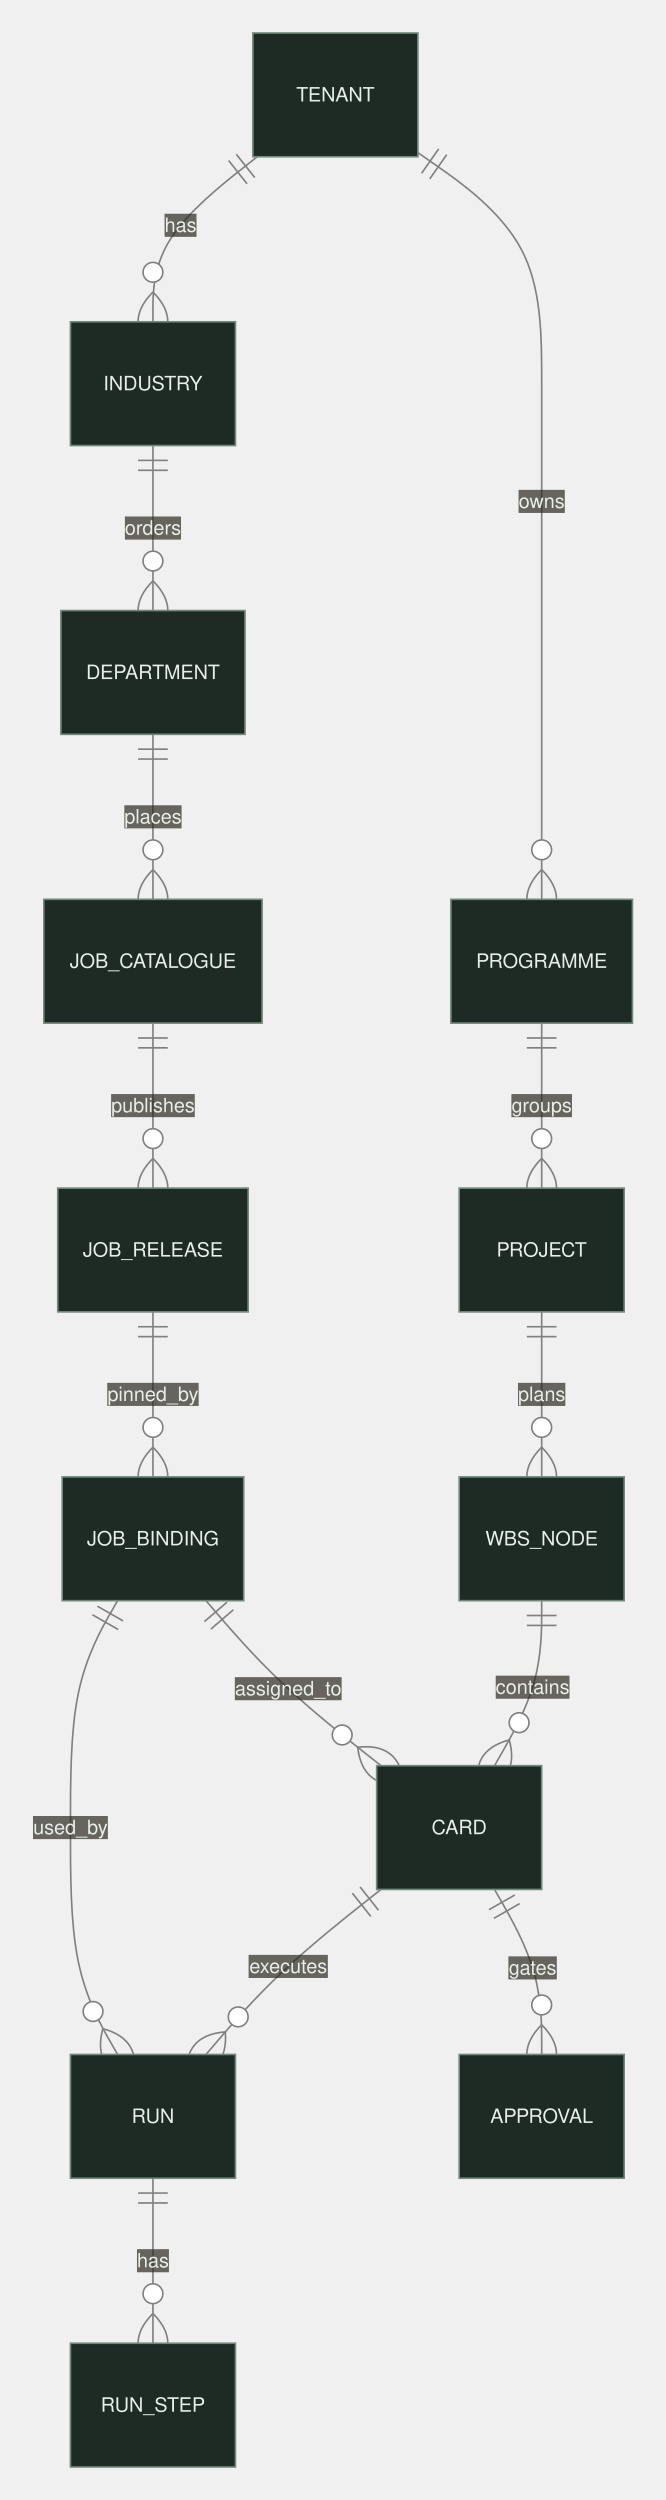
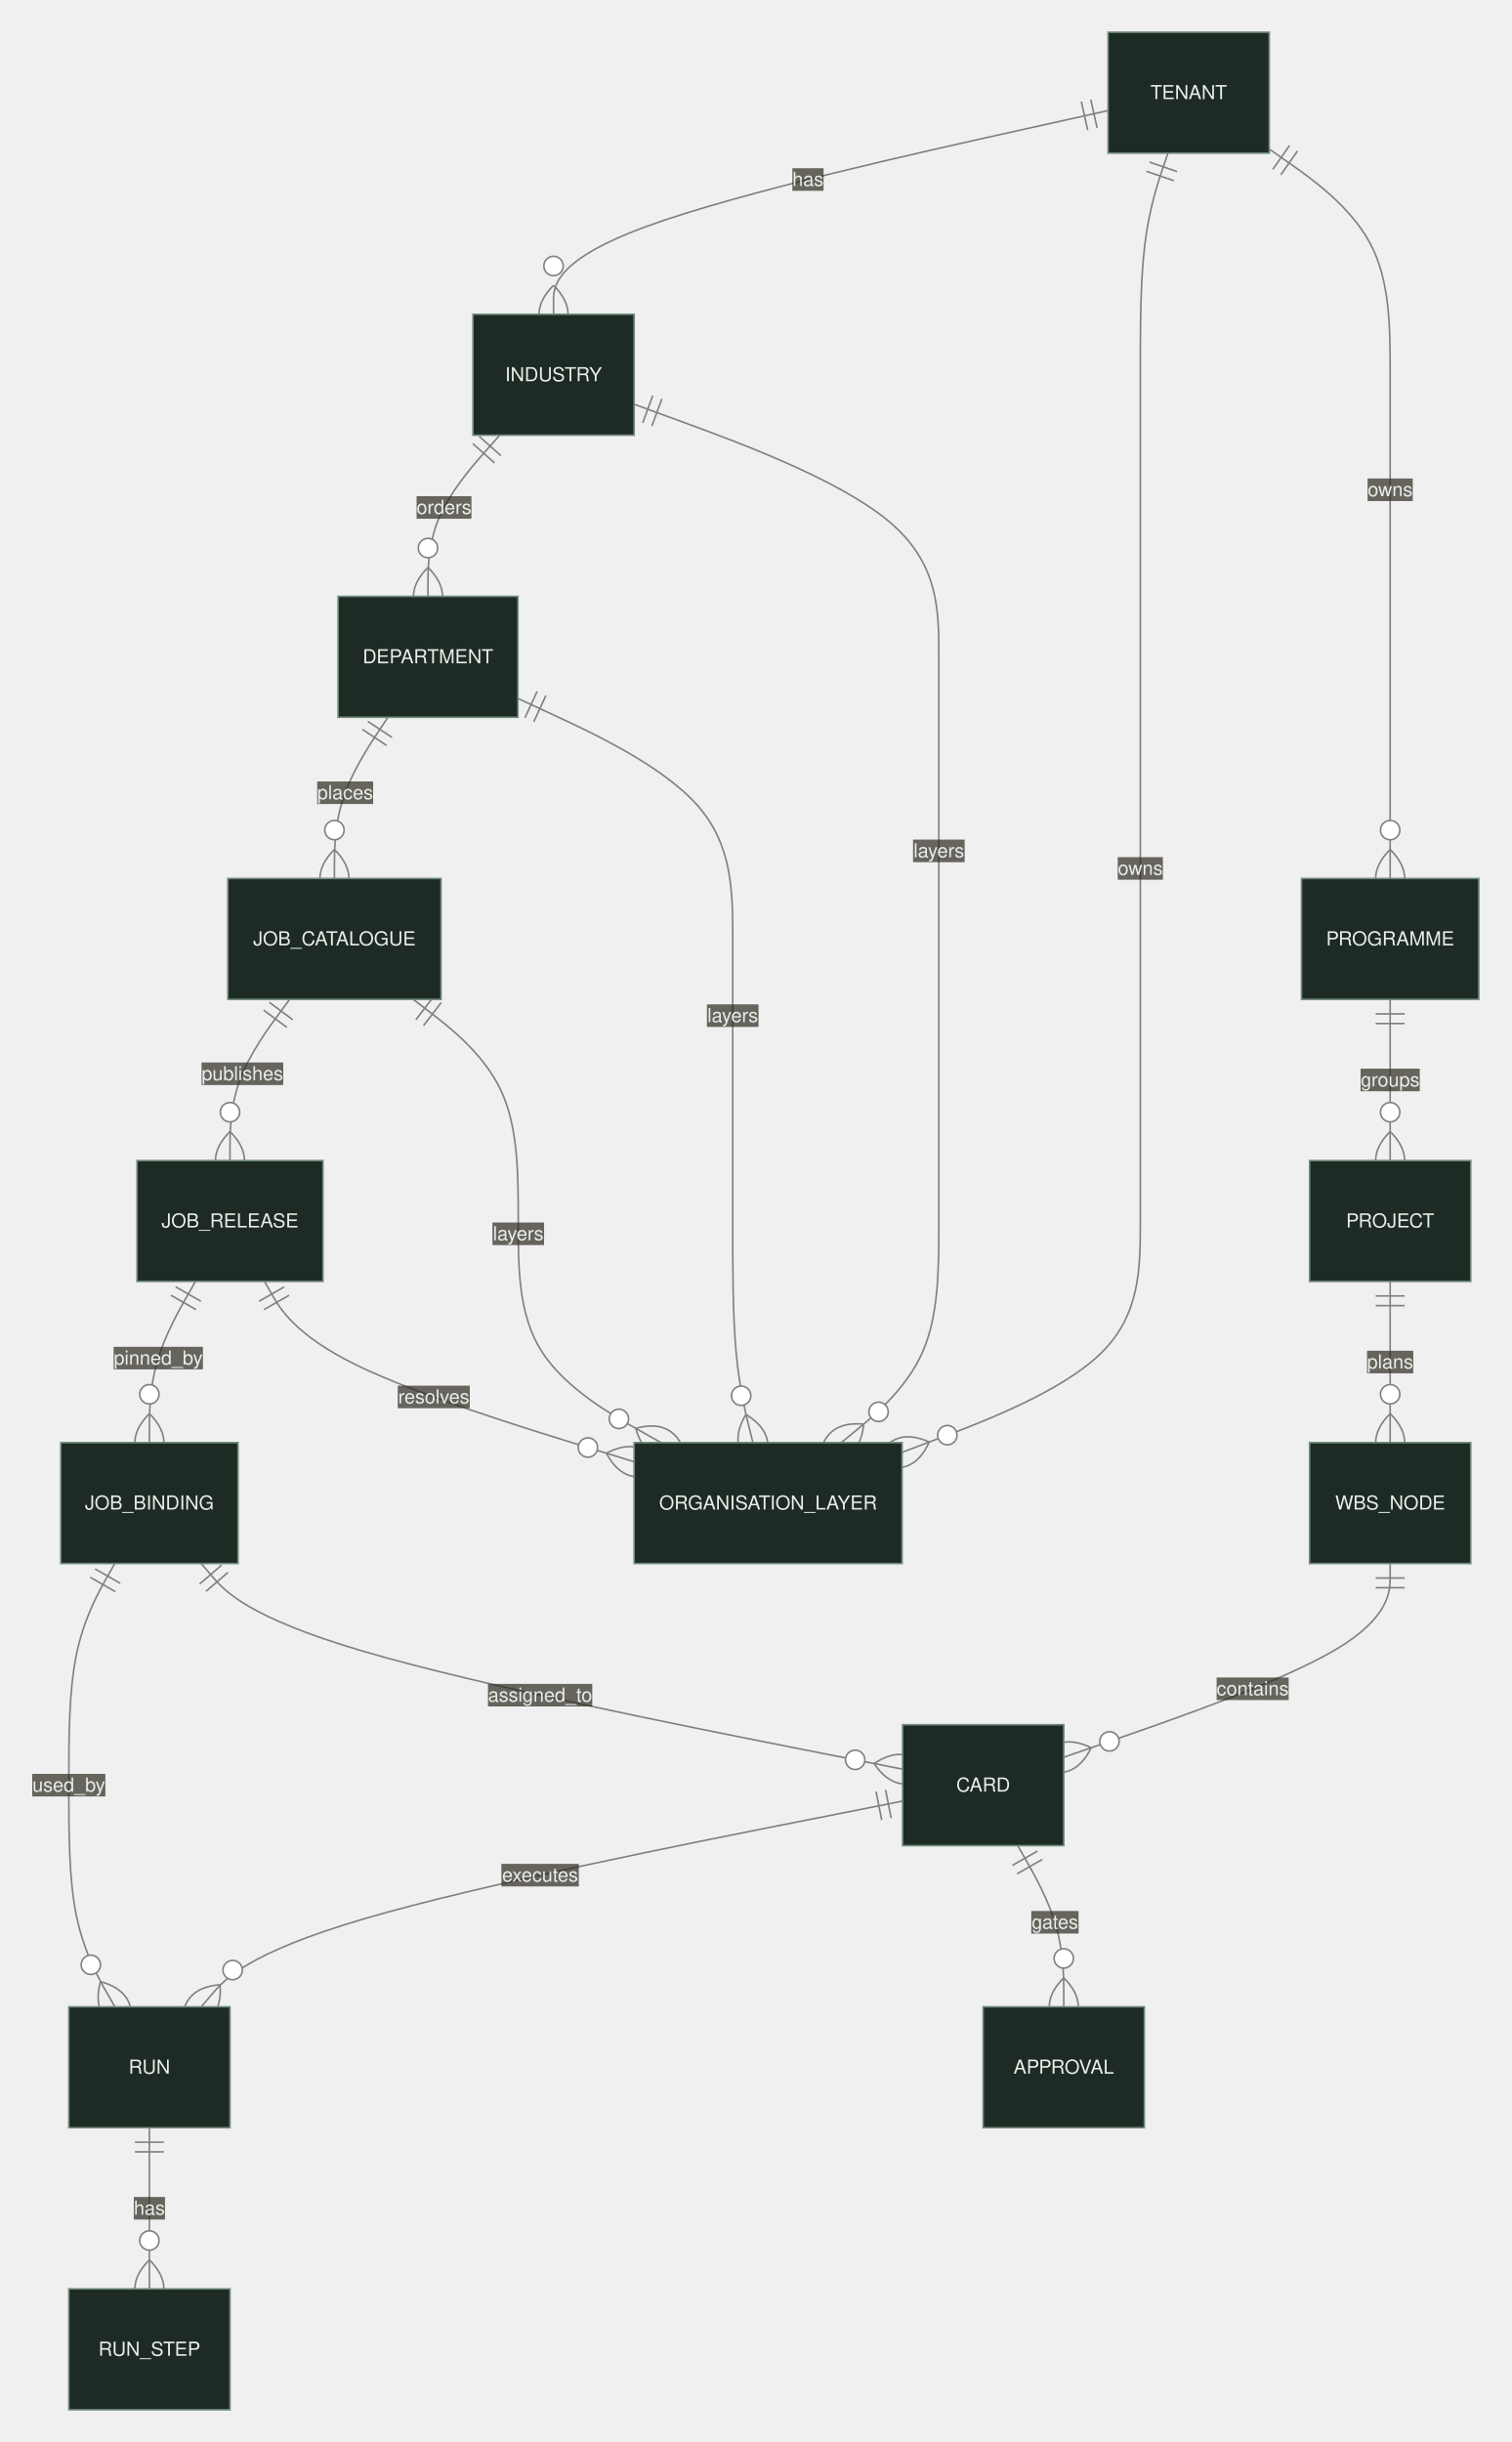
- <svg xmlns="http://www.w3.org/2000/svg" aria-roledescription="er" role="graphics-document document" viewBox="-6.555 0 403.265 1515" height="1515" width="403.265" id="my-svg" style="background-color: transparent;">
+ <svg xmlns="http://www.w3.org/2000/svg" aria-roledescription="er" role="graphics-document document" viewBox="-17.68 0 937.508 1515" height="1515" width="937.508" id="my-svg" style="background-color: transparent;">
  <style>#my-svg{font-family:IBM Plex Sans,Helvetica,Arial,sans-serif;font-size:14px;fill:#e8eee9;}#my-svg .error-icon{fill:#2c281f;}#my-svg .error-text{fill:#c9d6ce;stroke:#c9d6ce;}#my-svg .edge-thickness-normal{stroke-width:1px;}#my-svg .edge-thickness-thick{stroke-width:3.5px;}#my-svg .edge-pattern-solid{stroke-dasharray:0;}#my-svg .edge-thickness-invisible{stroke-width:0;fill:none;}#my-svg .edge-pattern-dashed{stroke-dasharray:3;}#my-svg .edge-pattern-dotted{stroke-dasharray:2;}#my-svg .marker{fill:#8aa596;stroke:#8aa596;}#my-svg .marker.cross{stroke:#8aa596;}#my-svg svg{font-family:IBM Plex Sans,Helvetica,Arial,sans-serif;font-size:14px;}#my-svg p{margin:0;}#my-svg .entityBox{fill:#1e2a24;stroke:#6f8a7a;}#my-svg .attributeBoxOdd{fill:#ffffff;stroke:#6f8a7a;}#my-svg .attributeBoxEven{fill:#f2f2f2;stroke:#6f8a7a;}#my-svg .relationshipLabelBox{fill:#2c281f;opacity:0.7;background-color:#2c281f;}#my-svg .relationshipLabelBox rect{opacity:0.5;}#my-svg .relationshipLine{stroke:#8aa596;}#my-svg .entityTitleText{text-anchor:middle;font-size:18px;fill:#e8eee9;}#my-svg #MD_PARENT_START{fill:#f5f5f5!important;stroke:#8aa596!important;stroke-width:1;}#my-svg #MD_PARENT_END{fill:#f5f5f5!important;stroke:#8aa596!important;stroke-width:1;}#my-svg :root{--mermaid-font-family:"trebuchet ms",verdana,arial,sans-serif;}</style>
  <g />
  <defs>
    <marker orient="auto" markerHeight="240" markerWidth="190" refY="7" refX="0" id="MD_PARENT_START">
      <path d="M 18,7 L9,13 L1,7 L9,1 Z" />
    </marker>
  </defs>
  <defs>
    <marker orient="auto" markerHeight="28" markerWidth="20" refY="7" refX="19" id="MD_PARENT_END">
      <path d="M 18,7 L9,13 L1,7 L9,1 Z" />
    </marker>
  </defs>
  <defs>
    <marker orient="auto" markerHeight="18" markerWidth="18" refY="9" refX="0" id="ONLY_ONE_START">
      <path d="M9,0 L9,18 M15,0 L15,18" fill="none" stroke="gray" />
    </marker>
  </defs>
  <defs>
    <marker orient="auto" markerHeight="18" markerWidth="18" refY="9" refX="18" id="ONLY_ONE_END">
      <path d="M3,0 L3,18 M9,0 L9,18" fill="none" stroke="gray" />
    </marker>
  </defs>
  <defs>
    <marker orient="auto" markerHeight="18" markerWidth="30" refY="9" refX="0" id="ZERO_OR_ONE_START">
      <circle r="6" cy="9" cx="21" fill="white" stroke="gray" />
      <path d="M9,0 L9,18" fill="none" stroke="gray" />
    </marker>
  </defs>
  <defs>
    <marker orient="auto" markerHeight="18" markerWidth="30" refY="9" refX="30" id="ZERO_OR_ONE_END">
      <circle r="6" cy="9" cx="9" fill="white" stroke="gray" />
      <path d="M21,0 L21,18" fill="none" stroke="gray" />
    </marker>
  </defs>
  <defs>
    <marker orient="auto" markerHeight="36" markerWidth="45" refY="18" refX="18" id="ONE_OR_MORE_START">
      <path d="M0,18 Q 18,0 36,18 Q 18,36 0,18 M42,9 L42,27" fill="none" stroke="gray" />
    </marker>
  </defs>
  <defs>
    <marker orient="auto" markerHeight="36" markerWidth="45" refY="18" refX="27" id="ONE_OR_MORE_END">
      <path d="M3,9 L3,27 M9,18 Q27,0 45,18 Q27,36 9,18" fill="none" stroke="gray" />
    </marker>
  </defs>
  <defs>
    <marker orient="auto" markerHeight="36" markerWidth="57" refY="18" refX="18" id="ZERO_OR_MORE_START">
      <circle r="6" cy="18" cx="48" fill="white" stroke="gray" />
      <path d="M0,18 Q18,0 36,18 Q18,36 0,18" fill="none" stroke="gray" />
    </marker>
  </defs>
  <defs>
    <marker orient="auto" markerHeight="36" markerWidth="57" refY="18" refX="39" id="ZERO_OR_MORE_END">
      <circle r="6" cy="18" cx="9" fill="white" stroke="gray" />
      <path d="M21,18 Q39,0 57,18 Q39,36 21,18" fill="none" stroke="gray" />
    </marker>
  </defs>
-   <path style="stroke: gray; fill: none;" marker-start="url(#ONLY_ONE_START)" marker-end="url(#ZERO_OR_MORE_END)" d="M149.316,95L138.785,103.333C128.255,111.667,107.194,128.333,96.663,145C86.133,161.667,86.133,178.333,86.133,186.667L86.133,195" class="er relationshipLine" />
-   <path style="stroke: gray; fill: none;" marker-start="url(#ONLY_ONE_START)" marker-end="url(#ZERO_OR_MORE_END)" d="M86.133,270L86.133,278.333C86.133,286.667,86.133,303.333,86.133,320C86.133,336.667,86.133,353.333,86.133,361.667L86.133,370" class="er relationshipLine" />
-   <path style="stroke: gray; fill: none;" marker-start="url(#ONLY_ONE_START)" marker-end="url(#ZERO_OR_MORE_END)" d="M86.133,445L86.133,453.333C86.133,461.667,86.133,478.333,86.133,495C86.133,511.667,86.133,528.333,86.133,536.667L86.133,545" class="er relationshipLine" />
-   <path style="stroke: gray; fill: none;" marker-start="url(#ONLY_ONE_START)" marker-end="url(#ZERO_OR_MORE_END)" d="M86.133,620L86.133,628.333C86.133,636.667,86.133,653.333,86.133,670C86.133,686.667,86.133,703.333,86.133,711.667L86.133,720" class="er relationshipLine" />
-   <path style="stroke: gray; fill: none;" marker-start="url(#ONLY_ONE_START)" marker-end="url(#ZERO_OR_MORE_END)" d="M86.133,795L86.133,803.333C86.133,811.667,86.133,828.333,86.133,845C86.133,861.667,86.133,878.333,86.133,886.667L86.133,895" class="er relationshipLine" />
-   <path style="stroke: gray; fill: none;" marker-start="url(#ONLY_ONE_START)" marker-end="url(#ZERO_OR_MORE_END)" d="M246.703,92.5L259.203,101.25C271.703,110,296.703,127.5,309.203,150.833C321.703,174.167,321.703,203.333,321.703,232.5C321.703,261.667,321.703,290.833,321.703,320C321.703,349.167,321.703,378.333,321.703,407.5C321.703,436.667,321.703,465.833,321.703,488.75C321.703,511.667,321.703,528.333,321.703,536.667L321.703,545" class="er relationshipLine" />
-   <path style="stroke: gray; fill: none;" marker-start="url(#ONLY_ONE_START)" marker-end="url(#ZERO_OR_MORE_END)" d="M321.703,620L321.703,628.333C321.703,636.667,321.703,653.333,321.703,670C321.703,686.667,321.703,703.333,321.703,711.667L321.703,720" class="er relationshipLine" />
-   <path style="stroke: gray; fill: none;" marker-start="url(#ONLY_ONE_START)" marker-end="url(#ZERO_OR_MORE_END)" d="M321.703,795L321.703,803.333C321.703,811.667,321.703,828.333,321.703,845C321.703,861.667,321.703,878.333,321.703,886.667L321.703,895" class="er relationshipLine" />
-   <path style="stroke: gray; fill: none;" marker-start="url(#ONLY_ONE_START)" marker-end="url(#ZERO_OR_MORE_END)" d="M321.703,970L321.703,978.333C321.703,986.667,321.703,1003.333,316.941,1020C312.179,1036.667,302.656,1053.333,297.894,1061.667L293.132,1070" class="er relationshipLine" />
-   <path style="stroke: gray; fill: none;" marker-start="url(#ONLY_ONE_START)" marker-end="url(#ZERO_OR_MORE_END)" d="M224.316,1145L213.785,1153.333C203.255,1161.667,182.194,1178.333,164.52,1195C146.847,1211.667,132.561,1228.333,125.419,1236.667L118.276,1245" class="er relationshipLine" />
-   <path style="stroke: gray; fill: none;" marker-start="url(#ONLY_ONE_START)" marker-end="url(#ZERO_OR_MORE_END)" d="M86.133,1320L86.133,1328.333C86.133,1336.667,86.133,1353.333,86.133,1370C86.133,1386.667,86.133,1403.333,86.133,1411.667L86.133,1420" class="er relationshipLine" />
-   <path style="stroke: gray; fill: none;" marker-start="url(#ONLY_ONE_START)" marker-end="url(#ZERO_OR_MORE_END)" d="M293.132,1145L297.894,1153.333C302.656,1161.667,312.179,1178.333,316.941,1195C321.703,1211.667,321.703,1228.333,321.703,1236.667L321.703,1245" class="er relationshipLine" />
-   <path style="stroke: gray; fill: none;" marker-start="url(#ONLY_ONE_START)" marker-end="url(#ZERO_OR_MORE_END)" d="M118.276,970L125.419,978.333C132.561,986.667,146.847,1003.333,164.52,1020C182.194,1036.667,203.255,1053.333,213.785,1061.667L224.316,1070" class="er relationshipLine" />
-   <path style="stroke: gray; fill: none;" marker-start="url(#ONLY_ONE_START)" marker-end="url(#ZERO_OR_MORE_END)" d="M64.704,970L59.942,978.333C55.18,986.667,45.657,1003.333,40.895,1026.25C36.133,1049.167,36.133,1078.333,36.133,1107.5C36.133,1136.667,36.133,1165.833,40.895,1188.75C45.657,1211.667,55.18,1228.333,59.942,1236.667L64.704,1245" class="er relationshipLine" />
-   <g transform="translate(146.7031,20 )" id="entity-TENANT-8cffc7bf-74b3-5549-8edd-b682612751bd">
+   <path style="stroke: gray; fill: none;" marker-start="url(#ONLY_ONE_START)" marker-end="url(#ZERO_OR_MORE_END)" d="M669.82,68.602L612.475,81.335C555.13,94.068,440.44,119.534,383.095,140.6C325.75,161.667,325.75,178.333,325.75,186.667L325.75,195" class="er relationshipLine" />
+   <path style="stroke: gray; fill: none;" marker-start="url(#ONLY_ONE_START)" marker-end="url(#ZERO_OR_MORE_END)" d="M292.367,270L284.948,278.333C277.53,286.667,262.693,303.333,255.274,320C247.855,336.667,247.855,353.333,247.855,361.667L247.855,370" class="er relationshipLine" />
+   <path style="stroke: gray; fill: none;" marker-start="url(#ONLY_ONE_START)" marker-end="url(#ZERO_OR_MORE_END)" d="M222.98,445L217.452,453.333C211.924,461.667,200.868,478.333,195.34,495C189.813,511.667,189.813,528.333,189.813,536.667L189.813,545" class="er relationshipLine" />
+   <path style="stroke: gray; fill: none;" marker-start="url(#ONLY_ONE_START)" marker-end="url(#ZERO_OR_MORE_END)" d="M162.039,620L155.867,628.333C149.695,636.667,137.352,653.333,131.18,670C125.008,686.667,125.008,703.333,125.008,711.667L125.008,720" class="er relationshipLine" />
+   <path style="stroke: gray; fill: none;" marker-start="url(#ONLY_ONE_START)" marker-end="url(#ZERO_OR_MORE_END)" d="M103.579,795L98.817,803.333C94.055,811.667,84.532,828.333,79.77,845C75.008,861.667,75.008,878.333,75.008,886.667L75.008,895" class="er relationshipLine" />
+   <path style="stroke: gray; fill: none;" marker-start="url(#ONLY_ONE_START)" marker-end="url(#ZERO_OR_MORE_END)" d="M706.96,95L704.102,103.333C701.244,111.667,695.528,128.333,692.67,151.25C689.813,174.167,689.813,203.333,689.813,232.5C689.813,261.667,689.813,290.833,689.813,320C689.813,349.167,689.813,378.333,689.813,407.5C689.813,436.667,689.813,465.833,689.813,495C689.813,524.167,689.813,553.333,689.813,582.5C689.813,611.667,689.813,640.833,689.813,670C689.813,699.167,689.813,728.333,689.813,757.5C689.813,786.667,689.813,815.833,665.18,839.75C640.547,863.667,591.281,882.334,566.648,891.667L542.016,901.001" class="er relationshipLine" />
+   <path style="stroke: gray; fill: none;" marker-start="url(#ONLY_ONE_START)" marker-end="url(#ZERO_OR_MORE_END)" d="M375.75,250.801L407.26,262.334C438.771,273.867,501.792,296.934,533.302,323.05C564.813,349.167,564.813,378.333,564.813,407.5C564.813,436.667,564.813,465.833,564.813,495C564.813,524.167,564.813,553.333,564.813,582.5C564.813,611.667,564.813,640.833,564.813,670C564.813,699.167,564.813,728.333,564.813,757.5C564.813,786.667,564.813,815.833,554.724,838.75C544.635,861.667,524.458,878.333,514.37,886.667L504.281,895" class="er relationshipLine" />
+   <path style="stroke: gray; fill: none;" marker-start="url(#ONLY_ONE_START)" marker-end="url(#ZERO_OR_MORE_END)" d="M303.645,433.32L325.857,443.6C348.069,453.88,392.493,474.44,414.706,499.303C436.918,524.167,436.918,553.333,436.918,582.5C436.918,611.667,436.918,640.833,436.918,670C436.918,699.167,436.918,728.333,436.918,757.5C436.918,786.667,436.918,815.833,439.01,838.75C441.102,861.667,445.286,878.333,447.377,886.667L449.469,895" class="er relationshipLine" />
+   <path style="stroke: gray; fill: none;" marker-start="url(#ONLY_ONE_START)" marker-end="url(#ZERO_OR_MORE_END)" d="M238.686,620L249.547,628.333C260.408,636.667,282.13,653.333,292.991,676.25C303.852,699.167,303.852,728.333,303.852,757.5C303.852,786.667,303.852,815.833,318.616,838.75C333.381,861.667,362.911,878.333,377.676,886.667L392.441,895" class="er relationshipLine" />
+   <path style="stroke: gray; fill: none;" marker-start="url(#ONLY_ONE_START)" marker-end="url(#ZERO_OR_MORE_END)" d="M146.436,795L151.198,803.333C155.96,811.667,165.484,828.333,203.703,846.979C241.922,865.625,308.836,886.25,342.293,896.563L375.75,906.876" class="er relationshipLine" />
+   <path style="stroke: gray; fill: none;" marker-start="url(#ONLY_ONE_START)" marker-end="url(#ZERO_OR_MORE_END)" d="M769.82,92.5L782.32,101.25C794.82,110,819.82,127.5,832.32,150.833C844.82,174.167,844.82,203.333,844.82,232.5C844.82,261.667,844.82,290.833,844.82,320C844.82,349.167,844.82,378.333,844.82,407.5C844.82,436.667,844.82,465.833,844.82,488.75C844.82,511.667,844.82,528.333,844.82,536.667L844.82,545" class="er relationshipLine" />
+   <path style="stroke: gray; fill: none;" marker-start="url(#ONLY_ONE_START)" marker-end="url(#ZERO_OR_MORE_END)" d="M844.82,620L844.82,628.333C844.82,636.667,844.82,653.333,844.82,670C844.82,686.667,844.82,703.333,844.82,711.667L844.82,720" class="er relationshipLine" />
+   <path style="stroke: gray; fill: none;" marker-start="url(#ONLY_ONE_START)" marker-end="url(#ZERO_OR_MORE_END)" d="M844.82,795L844.82,803.333C844.82,811.667,844.82,828.333,844.82,845C844.82,861.667,844.82,878.333,844.82,886.667L844.82,895" class="er relationshipLine" />
+   <path style="stroke: gray; fill: none;" marker-start="url(#ONLY_ONE_START)" marker-end="url(#ZERO_OR_MORE_END)" d="M844.82,970L844.82,978.333C844.82,986.667,844.82,1003.333,811.07,1023.362C777.319,1043.391,709.818,1066.782,676.067,1078.478L642.316,1090.174" class="er relationshipLine" />
+   <path style="stroke: gray; fill: none;" marker-start="url(#ONLY_ONE_START)" marker-end="url(#ZERO_OR_MORE_END)" d="M542.316,1117.391L476.932,1130.326C411.547,1143.261,280.777,1169.13,208.25,1190.399C135.722,1211.667,121.436,1228.333,114.294,1236.667L107.151,1245" class="er relationshipLine" />
+   <path style="stroke: gray; fill: none;" marker-start="url(#ONLY_ONE_START)" marker-end="url(#ZERO_OR_MORE_END)" d="M75.008,1320L75.008,1328.333C75.008,1336.667,75.008,1353.333,75.008,1370C75.008,1386.667,75.008,1403.333,75.008,1411.667L75.008,1420" class="er relationshipLine" />
+   <path style="stroke: gray; fill: none;" marker-start="url(#ONLY_ONE_START)" marker-end="url(#ZERO_OR_MORE_END)" d="M613.745,1145L618.507,1153.333C623.269,1161.667,632.793,1178.333,637.555,1195C642.316,1211.667,642.316,1228.333,642.316,1236.667L642.316,1245" class="er relationshipLine" />
+   <path style="stroke: gray; fill: none;" marker-start="url(#ONLY_ONE_START)" marker-end="url(#ZERO_OR_MORE_END)" d="M107.151,970L114.294,978.333C121.436,986.667,135.722,1003.333,208.25,1024.601C280.777,1045.87,411.547,1071.739,476.932,1084.674L542.316,1097.609" class="er relationshipLine" />
+   <path style="stroke: gray; fill: none;" marker-start="url(#ONLY_ONE_START)" marker-end="url(#ZERO_OR_MORE_END)" d="M53.579,970L48.817,978.333C44.055,986.667,34.532,1003.333,29.77,1026.25C25.008,1049.167,25.008,1078.333,25.008,1107.5C25.008,1136.667,25.008,1165.833,29.77,1188.75C34.532,1211.667,44.055,1228.333,48.817,1236.667L53.579,1245" class="er relationshipLine" />
+   <g transform="translate(669.8203,20 )" id="entity-TENANT-8cffc7bf-74b3-5549-8edd-b682612751bd">
    <rect height="75" width="100" y="0" x="0" class="er entityBox" />
    <text style="dominant-baseline: middle; text-anchor: middle; font-size: 12px;" transform="translate(50,37.5)" y="0" x="0" id="text-entity-TENANT-8cffc7bf-74b3-5549-8edd-b682612751bd" class="er entityLabel">TENANT</text>
  </g>
-   <g transform="translate(36.13281,195 )" id="entity-INDUSTRY-b24a9cc8-d503-54ec-b4a4-299165b13363">
+   <g transform="translate(275.75,195 )" id="entity-INDUSTRY-b24a9cc8-d503-54ec-b4a4-299165b13363">
    <rect height="75" width="100" y="0" x="0" class="er entityBox" />
    <text style="dominant-baseline: middle; text-anchor: middle; font-size: 12px;" transform="translate(50,37.5)" y="0" x="0" id="text-entity-INDUSTRY-b24a9cc8-d503-54ec-b4a4-299165b13363" class="er entityLabel">INDUSTRY</text>
  </g>
-   <g transform="translate(30.34375,370 )" id="entity-DEPARTMENT-c8b8b6c6-7645-582a-93ce-ec93aca41f07">
+   <g transform="translate(192.0664,370 )" id="entity-DEPARTMENT-c8b8b6c6-7645-582a-93ce-ec93aca41f07">
    <rect height="75" width="111.578" y="0" x="0" class="er entityBox" />
    <text style="dominant-baseline: middle; text-anchor: middle; font-size: 12px;" transform="translate(55.78906,37.5)" y="0" x="0" id="text-entity-DEPARTMENT-c8b8b6c6-7645-582a-93ce-ec93aca41f07" class="er entityLabel">DEPARTMENT</text>
  </g>
-   <g transform="translate(20,545 )" id="entity-JOBCATALOGUE-88e23f4f-b89b-543e-b48f-01fd8c40ca5e">
+   <g transform="translate(123.6797,545 )" id="entity-JOBCATALOGUE-88e23f4f-b89b-543e-b48f-01fd8c40ca5e">
    <rect height="75" width="132.266" y="0" x="0" class="er entityBox" />
    <text style="dominant-baseline: middle; text-anchor: middle; font-size: 12px;" transform="translate(66.13281,37.5)" y="0" x="0" id="text-entity-JOBCATALOGUE-88e23f4f-b89b-543e-b48f-01fd8c40ca5e" class="er entityLabel">JOB_CATALOGUE</text>
  </g>
-   <g transform="translate(28.44531,720 )" id="entity-JOBRELEASE-41348d5a-c168-5153-a61b-93bad2d7f9dc">
+   <g transform="translate(67.32031,720 )" id="entity-JOBRELEASE-41348d5a-c168-5153-a61b-93bad2d7f9dc">
    <rect height="75" width="115.375" y="0" x="0" class="er entityBox" />
    <text style="dominant-baseline: middle; text-anchor: middle; font-size: 12px;" transform="translate(57.6875,37.5)" y="0" x="0" id="text-entity-JOBRELEASE-41348d5a-c168-5153-a61b-93bad2d7f9dc" class="er entityLabel">JOB_RELEASE</text>
  </g>
-   <g transform="translate(31.125,895 )" id="entity-JOBBINDING-93249e7e-0753-5f55-b24e-6bc2646c5bc9">
+   <g transform="translate(20,895 )" id="entity-JOBBINDING-93249e7e-0753-5f55-b24e-6bc2646c5bc9">
    <rect height="75" width="110.016" y="0" x="0" class="er entityBox" />
    <text style="dominant-baseline: middle; text-anchor: middle; font-size: 12px;" transform="translate(55.00781,37.5)" y="0" x="0" id="text-entity-JOBBINDING-93249e7e-0753-5f55-b24e-6bc2646c5bc9" class="er entityLabel">JOB_BINDING</text>
  </g>
-   <g transform="translate(266.6953,545 )" id="entity-PROGRAMME-62d55328-f257-510d-9439-1f3db006f5e4">
+   <g transform="translate(375.75,895 )" id="entity-ORGANISATIONLAYER-d7b2dcb7-e233-56bb-8891-5d7a199adb34">
+     <rect height="75" width="166.266" y="0" x="0" class="er entityBox" />
+     <text style="dominant-baseline: middle; text-anchor: middle; font-size: 12px;" transform="translate(83.13281,37.5)" y="0" x="0" id="text-entity-ORGANISATIONLAYER-d7b2dcb7-e233-56bb-8891-5d7a199adb34" class="er entityLabel">ORGANISATION_LAYER</text>
+   </g>
+   <g transform="translate(789.8125,545 )" id="entity-PROGRAMME-62d55328-f257-510d-9439-1f3db006f5e4">
    <rect height="75" width="110.016" y="0" x="0" class="er entityBox" />
    <text style="dominant-baseline: middle; text-anchor: middle; font-size: 12px;" transform="translate(55.00781,37.5)" y="0" x="0" id="text-entity-PROGRAMME-62d55328-f257-510d-9439-1f3db006f5e4" class="er entityLabel">PROGRAMME</text>
  </g>
-   <g transform="translate(271.7031,720 )" id="entity-PROJECT-7694b060-3426-5f95-980b-c6c423c4d7b8">
+   <g transform="translate(794.8203,720 )" id="entity-PROJECT-7694b060-3426-5f95-980b-c6c423c4d7b8">
    <rect height="75" width="100" y="0" x="0" class="er entityBox" />
    <text style="dominant-baseline: middle; text-anchor: middle; font-size: 12px;" transform="translate(50,37.5)" y="0" x="0" id="text-entity-PROJECT-7694b060-3426-5f95-980b-c6c423c4d7b8" class="er entityLabel">PROJECT</text>
  </g>
-   <g transform="translate(271.7031,895 )" id="entity-WBSNODE-cf971417-2b1f-52bd-8501-5e4ef92474e4">
+   <g transform="translate(794.8203,895 )" id="entity-WBSNODE-cf971417-2b1f-52bd-8501-5e4ef92474e4">
    <rect height="75" width="100" y="0" x="0" class="er entityBox" />
    <text style="dominant-baseline: middle; text-anchor: middle; font-size: 12px;" transform="translate(50,37.5)" y="0" x="0" id="text-entity-WBSNODE-cf971417-2b1f-52bd-8501-5e4ef92474e4" class="er entityLabel">WBS_NODE</text>
  </g>
-   <g transform="translate(221.7031,1070 )" id="entity-CARD-2533ca9f-19be-51f9-b4bd-6aa7fabd52ca">
+   <g transform="translate(542.3164,1070 )" id="entity-CARD-2533ca9f-19be-51f9-b4bd-6aa7fabd52ca">
    <rect height="75" width="100" y="0" x="0" class="er entityBox" />
    <text style="dominant-baseline: middle; text-anchor: middle; font-size: 12px;" transform="translate(50,37.5)" y="0" x="0" id="text-entity-CARD-2533ca9f-19be-51f9-b4bd-6aa7fabd52ca" class="er entityLabel">CARD</text>
  </g>
-   <g transform="translate(36.13281,1245 )" id="entity-RUN-91600dd8-2d40-5f1c-89b3-f815c7574c07">
+   <g transform="translate(25.00781,1245 )" id="entity-RUN-91600dd8-2d40-5f1c-89b3-f815c7574c07">
    <rect height="75" width="100" y="0" x="0" class="er entityBox" />
    <text style="dominant-baseline: middle; text-anchor: middle; font-size: 12px;" transform="translate(50,37.5)" y="0" x="0" id="text-entity-RUN-91600dd8-2d40-5f1c-89b3-f815c7574c07" class="er entityLabel">RUN</text>
  </g>
-   <g transform="translate(36.13281,1420 )" id="entity-RUNSTEP-504faac5-453d-56a5-b8f3-ab0a47ad29dc">
+   <g transform="translate(25.00781,1420 )" id="entity-RUNSTEP-504faac5-453d-56a5-b8f3-ab0a47ad29dc">
    <rect height="75" width="100" y="0" x="0" class="er entityBox" />
    <text style="dominant-baseline: middle; text-anchor: middle; font-size: 12px;" transform="translate(50,37.5)" y="0" x="0" id="text-entity-RUNSTEP-504faac5-453d-56a5-b8f3-ab0a47ad29dc" class="er entityLabel">RUN_STEP</text>
  </g>
-   <g transform="translate(271.7031,1245 )" id="entity-APPROVAL-2445f997-9beb-596a-962e-5d136867f3f1">
+   <g transform="translate(592.3164,1245 )" id="entity-APPROVAL-2445f997-9beb-596a-962e-5d136867f3f1">
    <rect height="75" width="100" y="0" x="0" class="er entityBox" />
    <text style="dominant-baseline: middle; text-anchor: middle; font-size: 12px;" transform="translate(50,37.5)" y="0" x="0" id="text-entity-APPROVAL-2445f997-9beb-596a-962e-5d136867f3f1" class="er entityLabel">APPROVAL</text>
  </g>
-   <rect height="14" width="19.359" y="129.531" x="93.172" class="er relationshipLabelBox" />
-   <text style="text-anchor: middle; dominant-baseline: middle; font-size: 12px;" y="136.531" x="102.851" id="rel1" class="er relationshipLabel">has</text>
-   <rect height="14" width="34.016" y="313" x="69.125" class="er relationshipLabelBox" />
-   <text style="text-anchor: middle; dominant-baseline: middle; font-size: 12px;" y="320" x="86.133" id="rel2" class="er relationshipLabel">orders</text>
-   <rect height="14" width="34.688" y="488" x="68.789" class="er relationshipLabelBox" />
-   <text style="text-anchor: middle; dominant-baseline: middle; font-size: 12px;" y="495" x="86.133" id="rel3" class="er relationshipLabel">places</text>
-   <rect height="14" width="50.703" y="663" x="60.781" class="er relationshipLabelBox" />
-   <text style="text-anchor: middle; dominant-baseline: middle; font-size: 12px;" y="670" x="86.133" id="rel4" class="er relationshipLabel">publishes</text>
-   <rect height="14" width="55.391" y="838" x="58.438" class="er relationshipLabelBox" />
-   <text style="text-anchor: middle; dominant-baseline: middle; font-size: 12px;" y="845" x="86.133" id="rel5" class="er relationshipLabel">pinned_by</text>
-   <rect height="14" width="28.016" y="296.847" x="307.695" class="er relationshipLabelBox" />
-   <text style="text-anchor: middle; dominant-baseline: middle; font-size: 12px;" y="303.847" x="321.703" id="rel6" class="er relationshipLabel">owns</text>
-   <rect height="14" width="36.703" y="663" x="303.351" class="er relationshipLabelBox" />
-   <text style="text-anchor: middle; dominant-baseline: middle; font-size: 12px;" y="670" x="321.703" id="rel7" class="er relationshipLabel">groups</text>
-   <rect height="14" width="28.688" y="838" x="307.359" class="er relationshipLabelBox" />
-   <text style="text-anchor: middle; dominant-baseline: middle; font-size: 12px;" y="845" x="321.703" id="rel8" class="er relationshipLabel">plans</text>
-   <rect height="14" width="44.703" y="1015.447" x="293.856" class="er relationshipLabelBox" />
-   <text style="text-anchor: middle; dominant-baseline: middle; font-size: 12px;" y="1022.447" x="316.208" id="rel9" class="er relationshipLabel">contains</text>
-   <rect height="14" width="48.031" y="1184.651" x="144.1" class="er relationshipLabelBox" />
-   <text style="text-anchor: middle; dominant-baseline: middle; font-size: 12px;" y="1191.651" x="168.116" id="rel10" class="er relationshipLabel">executes</text>
-   <rect height="14" width="19.359" y="1363" x="76.453" class="er relationshipLabelBox" />
-   <text style="text-anchor: middle; dominant-baseline: middle; font-size: 12px;" y="1370" x="86.133" id="rel11" class="er relationshipLabel">has</text>
-   <rect height="14" width="29.359" y="1185.553" x="301.528" class="er relationshipLabelBox" />
-   <text style="text-anchor: middle; dominant-baseline: middle; font-size: 12px;" y="1192.553" x="316.208" id="rel12" class="er relationshipLabel">gates</text>
-   <rect height="14" width="64.719" y="1016.349" x="135.756" class="er relationshipLabelBox" />
-   <text style="text-anchor: middle; dominant-baseline: middle; font-size: 12px;" y="1023.349" x="168.116" id="rel13" class="er relationshipLabel">assigned_to</text>
-   <rect height="14" width="45.375" y="1100.5" x="13.445" class="er relationshipLabelBox" />
-   <text style="text-anchor: middle; dominant-baseline: middle; font-size: 12px;" y="1107.5" x="36.133" id="rel14" class="er relationshipLabel">used_by</text>
+   <rect height="14" width="19.359" y="104.374" x="473.932" class="er relationshipLabelBox" />
+   <text style="text-anchor: middle; dominant-baseline: middle; font-size: 12px;" y="111.374" x="483.611" id="rel1" class="er relationshipLabel">has</text>
+   <rect height="14" width="34.016" y="307.828" x="240.795" class="er relationshipLabelBox" />
+   <text style="text-anchor: middle; dominant-baseline: middle; font-size: 12px;" y="314.828" x="257.803" id="rel2" class="er relationshipLabel">orders</text>
+   <rect height="14" width="34.688" y="484.815" x="179.118" class="er relationshipLabelBox" />
+   <text style="text-anchor: middle; dominant-baseline: middle; font-size: 12px;" y="491.815" x="196.462" id="rel3" class="er relationshipLabel">places</text>
+   <rect height="14" width="50.703" y="659.158" x="107.357" class="er relationshipLabelBox" />
+   <text style="text-anchor: middle; dominant-baseline: middle; font-size: 12px;" y="666.158" x="132.708" id="rel4" class="er relationshipLabel">publishes</text>
+   <rect height="14" width="55.391" y="835.553" x="52.808" class="er relationshipLabelBox" />
+   <text style="text-anchor: middle; dominant-baseline: middle; font-size: 12px;" y="842.553" x="80.503" id="rel5" class="er relationshipLabel">pinned_by</text>
+   <rect height="14" width="28.016" y="531.77" x="675.805" class="er relationshipLabelBox" />
+   <text style="text-anchor: middle; dominant-baseline: middle; font-size: 12px;" y="538.77" x="689.813" id="rel6" class="er relationshipLabel">owns</text>
+   <rect height="14" width="32.016" y="520.888" x="548.805" class="er relationshipLabelBox" />
+   <text style="text-anchor: middle; dominant-baseline: middle; font-size: 12px;" y="527.888" x="564.813" id="rel7" class="er relationshipLabel">layers</text>
+   <rect height="14" width="32.016" y="623.102" x="420.91" class="er relationshipLabelBox" />
+   <text style="text-anchor: middle; dominant-baseline: middle; font-size: 12px;" y="630.102" x="436.918" id="rel8" class="er relationshipLabel">layers</text>
+   <rect height="14" width="32.016" y="758.436" x="287.855" class="er relationshipLabelBox" />
+   <text style="text-anchor: middle; dominant-baseline: middle; font-size: 12px;" y="765.436" x="303.863" id="rel9" class="er relationshipLabel">layers</text>
+   <rect height="14" width="44.688" y="859.66" x="229.105" class="er relationshipLabelBox" />
+   <text style="text-anchor: middle; dominant-baseline: middle; font-size: 12px;" y="866.66" x="251.449" id="rel10" class="er relationshipLabel">resolves</text>
+   <rect height="14" width="28.016" y="296.847" x="830.812" class="er relationshipLabelBox" />
+   <text style="text-anchor: middle; dominant-baseline: middle; font-size: 12px;" y="303.847" x="844.82" id="rel11" class="er relationshipLabel">owns</text>
+   <rect height="14" width="36.703" y="663" x="826.468" class="er relationshipLabelBox" />
+   <text style="text-anchor: middle; dominant-baseline: middle; font-size: 12px;" y="670" x="844.82" id="rel12" class="er relationshipLabel">groups</text>
+   <rect height="14" width="28.688" y="838" x="830.476" class="er relationshipLabelBox" />
+   <text style="text-anchor: middle; dominant-baseline: middle; font-size: 12px;" y="845" x="844.82" id="rel13" class="er relationshipLabel">plans</text>
+   <rect height="14" width="44.703" y="1040.715" x="737.15" class="er relationshipLabelBox" />
+   <text style="text-anchor: middle; dominant-baseline: middle; font-size: 12px;" y="1047.715" x="759.501" id="rel14" class="er relationshipLabel">contains</text>
+   <rect height="14" width="48.031" y="1156.324" x="293.407" class="er relationshipLabelBox" />
+   <text style="text-anchor: middle; dominant-baseline: middle; font-size: 12px;" y="1163.324" x="317.422" id="rel15" class="er relationshipLabel">executes</text>
+   <rect height="14" width="19.359" y="1363" x="65.328" class="er relationshipLabelBox" />
+   <text style="text-anchor: middle; dominant-baseline: middle; font-size: 12px;" y="1370" x="75.008" id="rel16" class="er relationshipLabel">has</text>
+   <rect height="14" width="29.359" y="1185.553" x="622.142" class="er relationshipLabelBox" />
+   <text style="text-anchor: middle; dominant-baseline: middle; font-size: 12px;" y="1192.553" x="636.822" id="rel17" class="er relationshipLabel">gates</text>
+   <rect height="14" width="64.719" y="1044.676" x="285.063" class="er relationshipLabelBox" />
+   <text style="text-anchor: middle; dominant-baseline: middle; font-size: 12px;" y="1051.676" x="317.422" id="rel18" class="er relationshipLabel">assigned_to</text>
+   <rect height="14" width="45.375" y="1100.5" x="2.32" class="er relationshipLabelBox" />
+   <text style="text-anchor: middle; dominant-baseline: middle; font-size: 12px;" y="1107.5" x="25.008" id="rel19" class="er relationshipLabel">used_by</text>
</svg>
